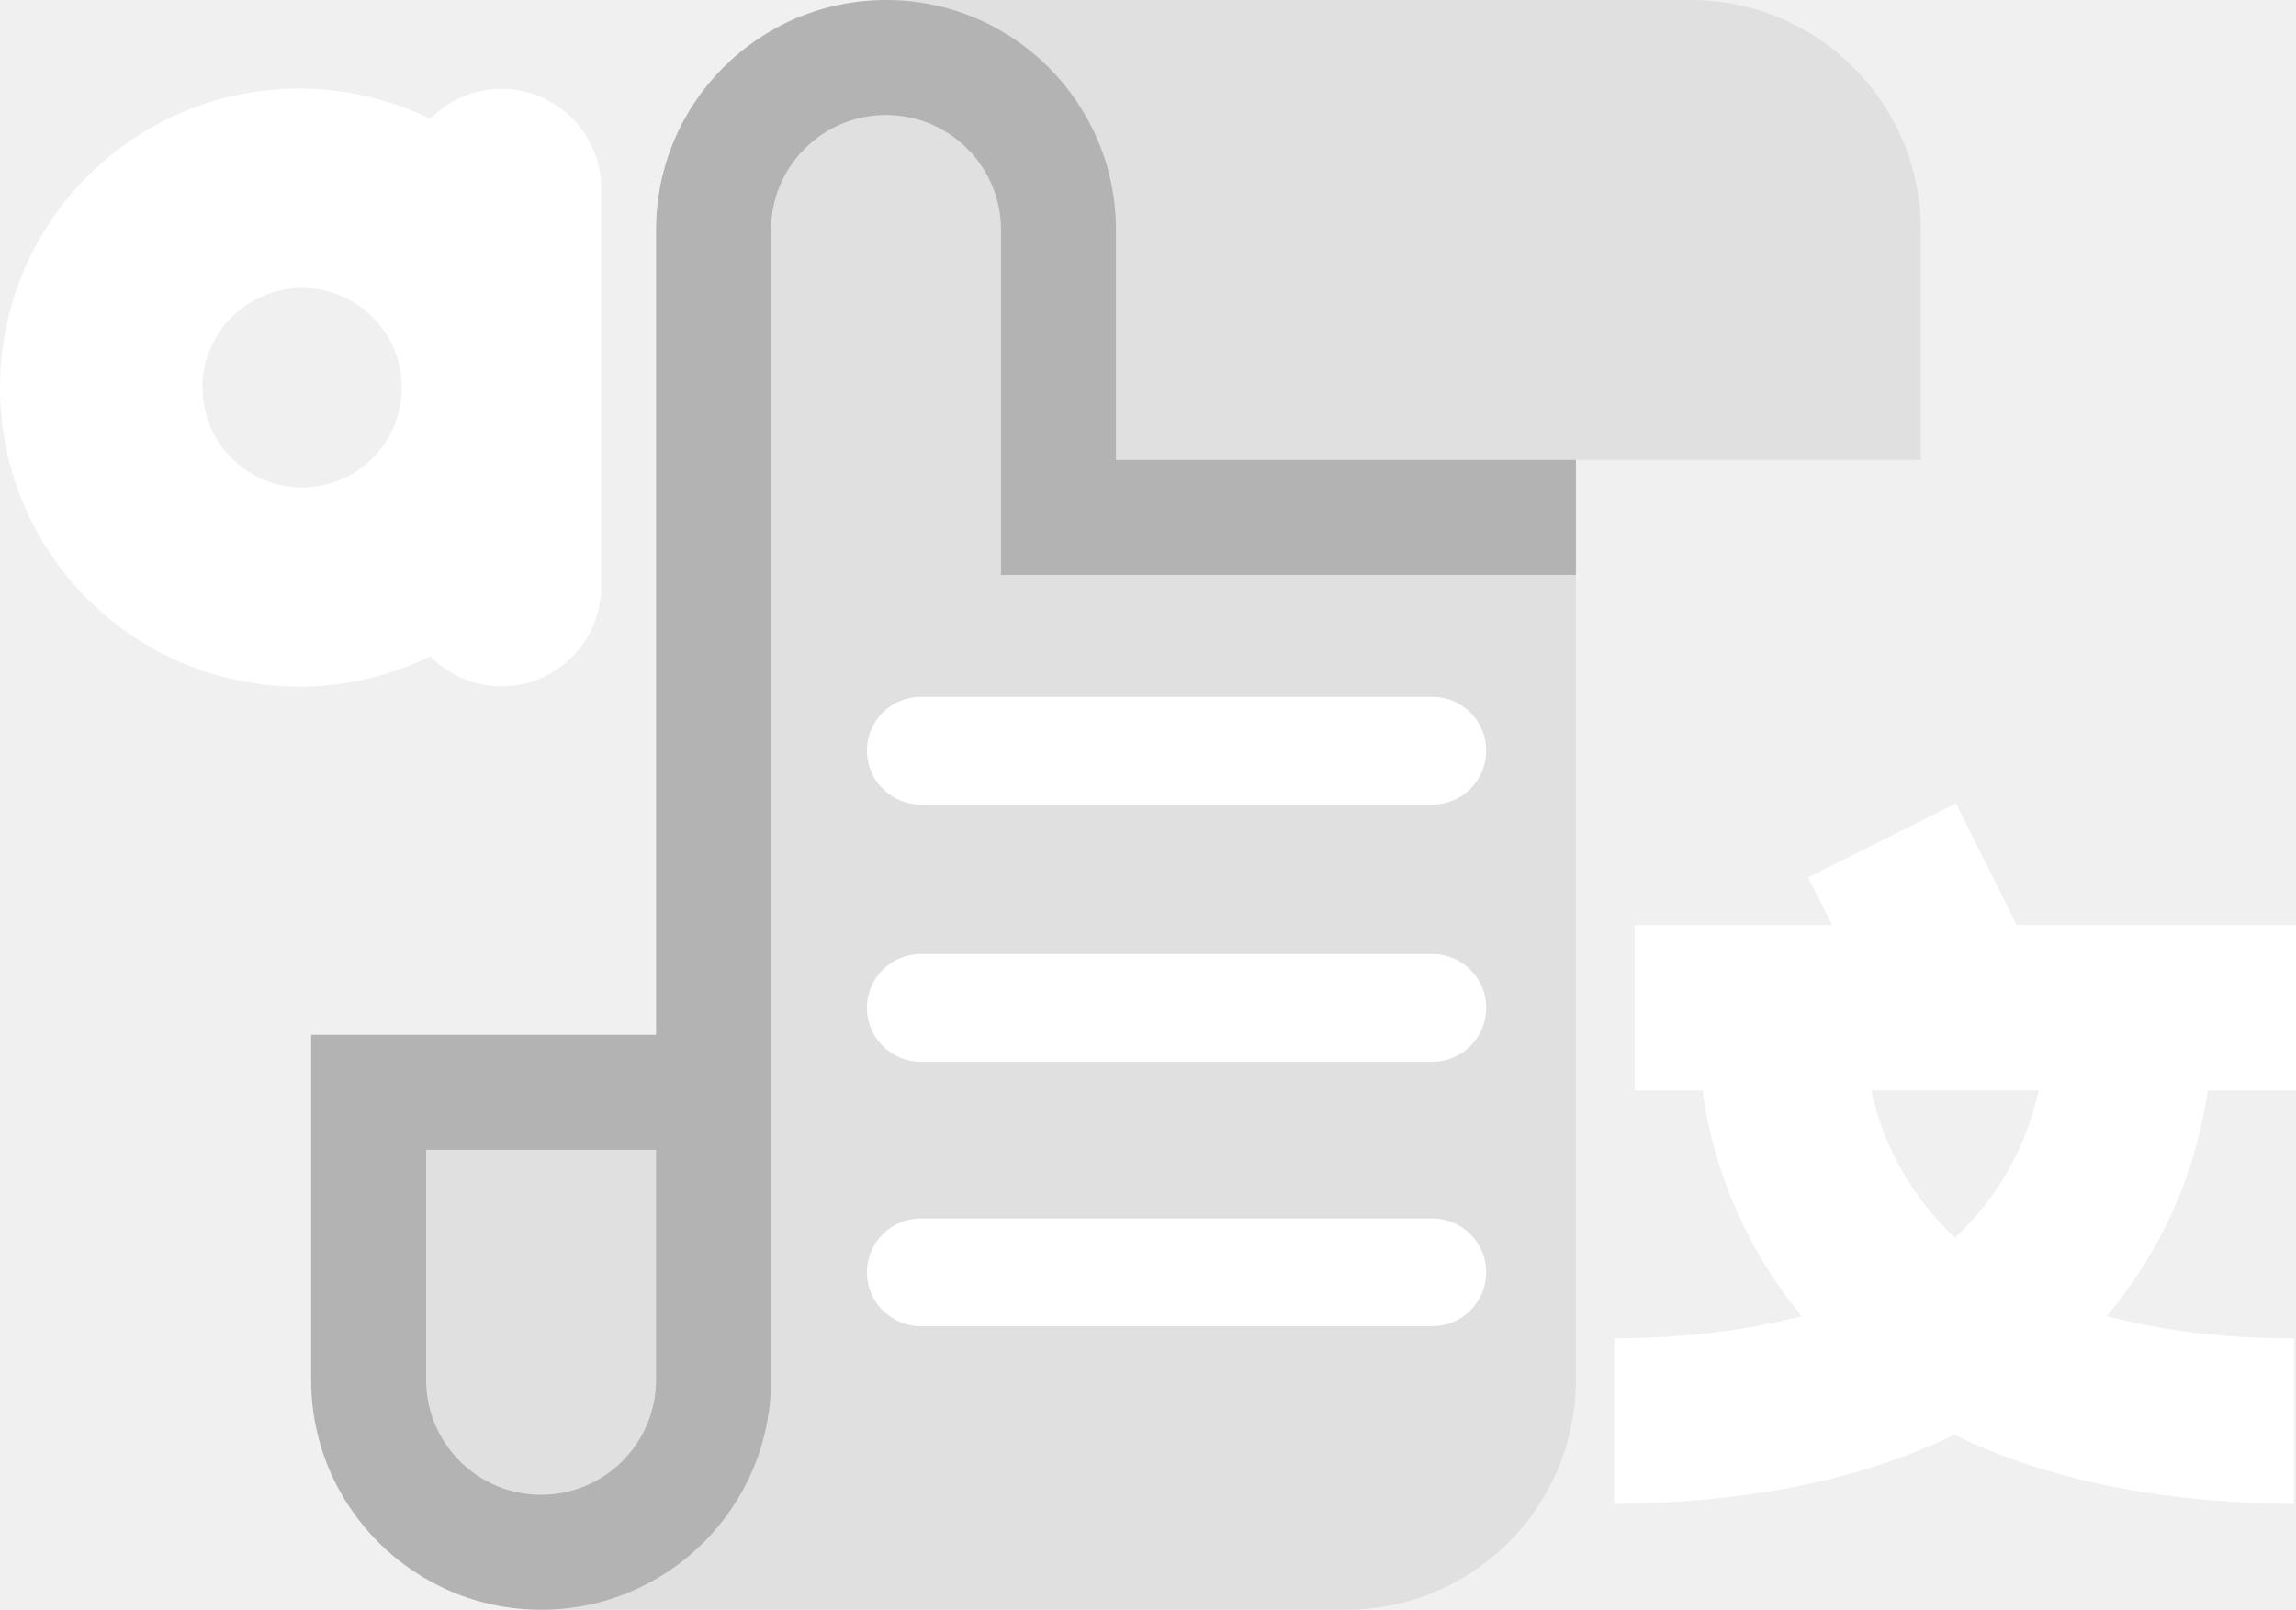
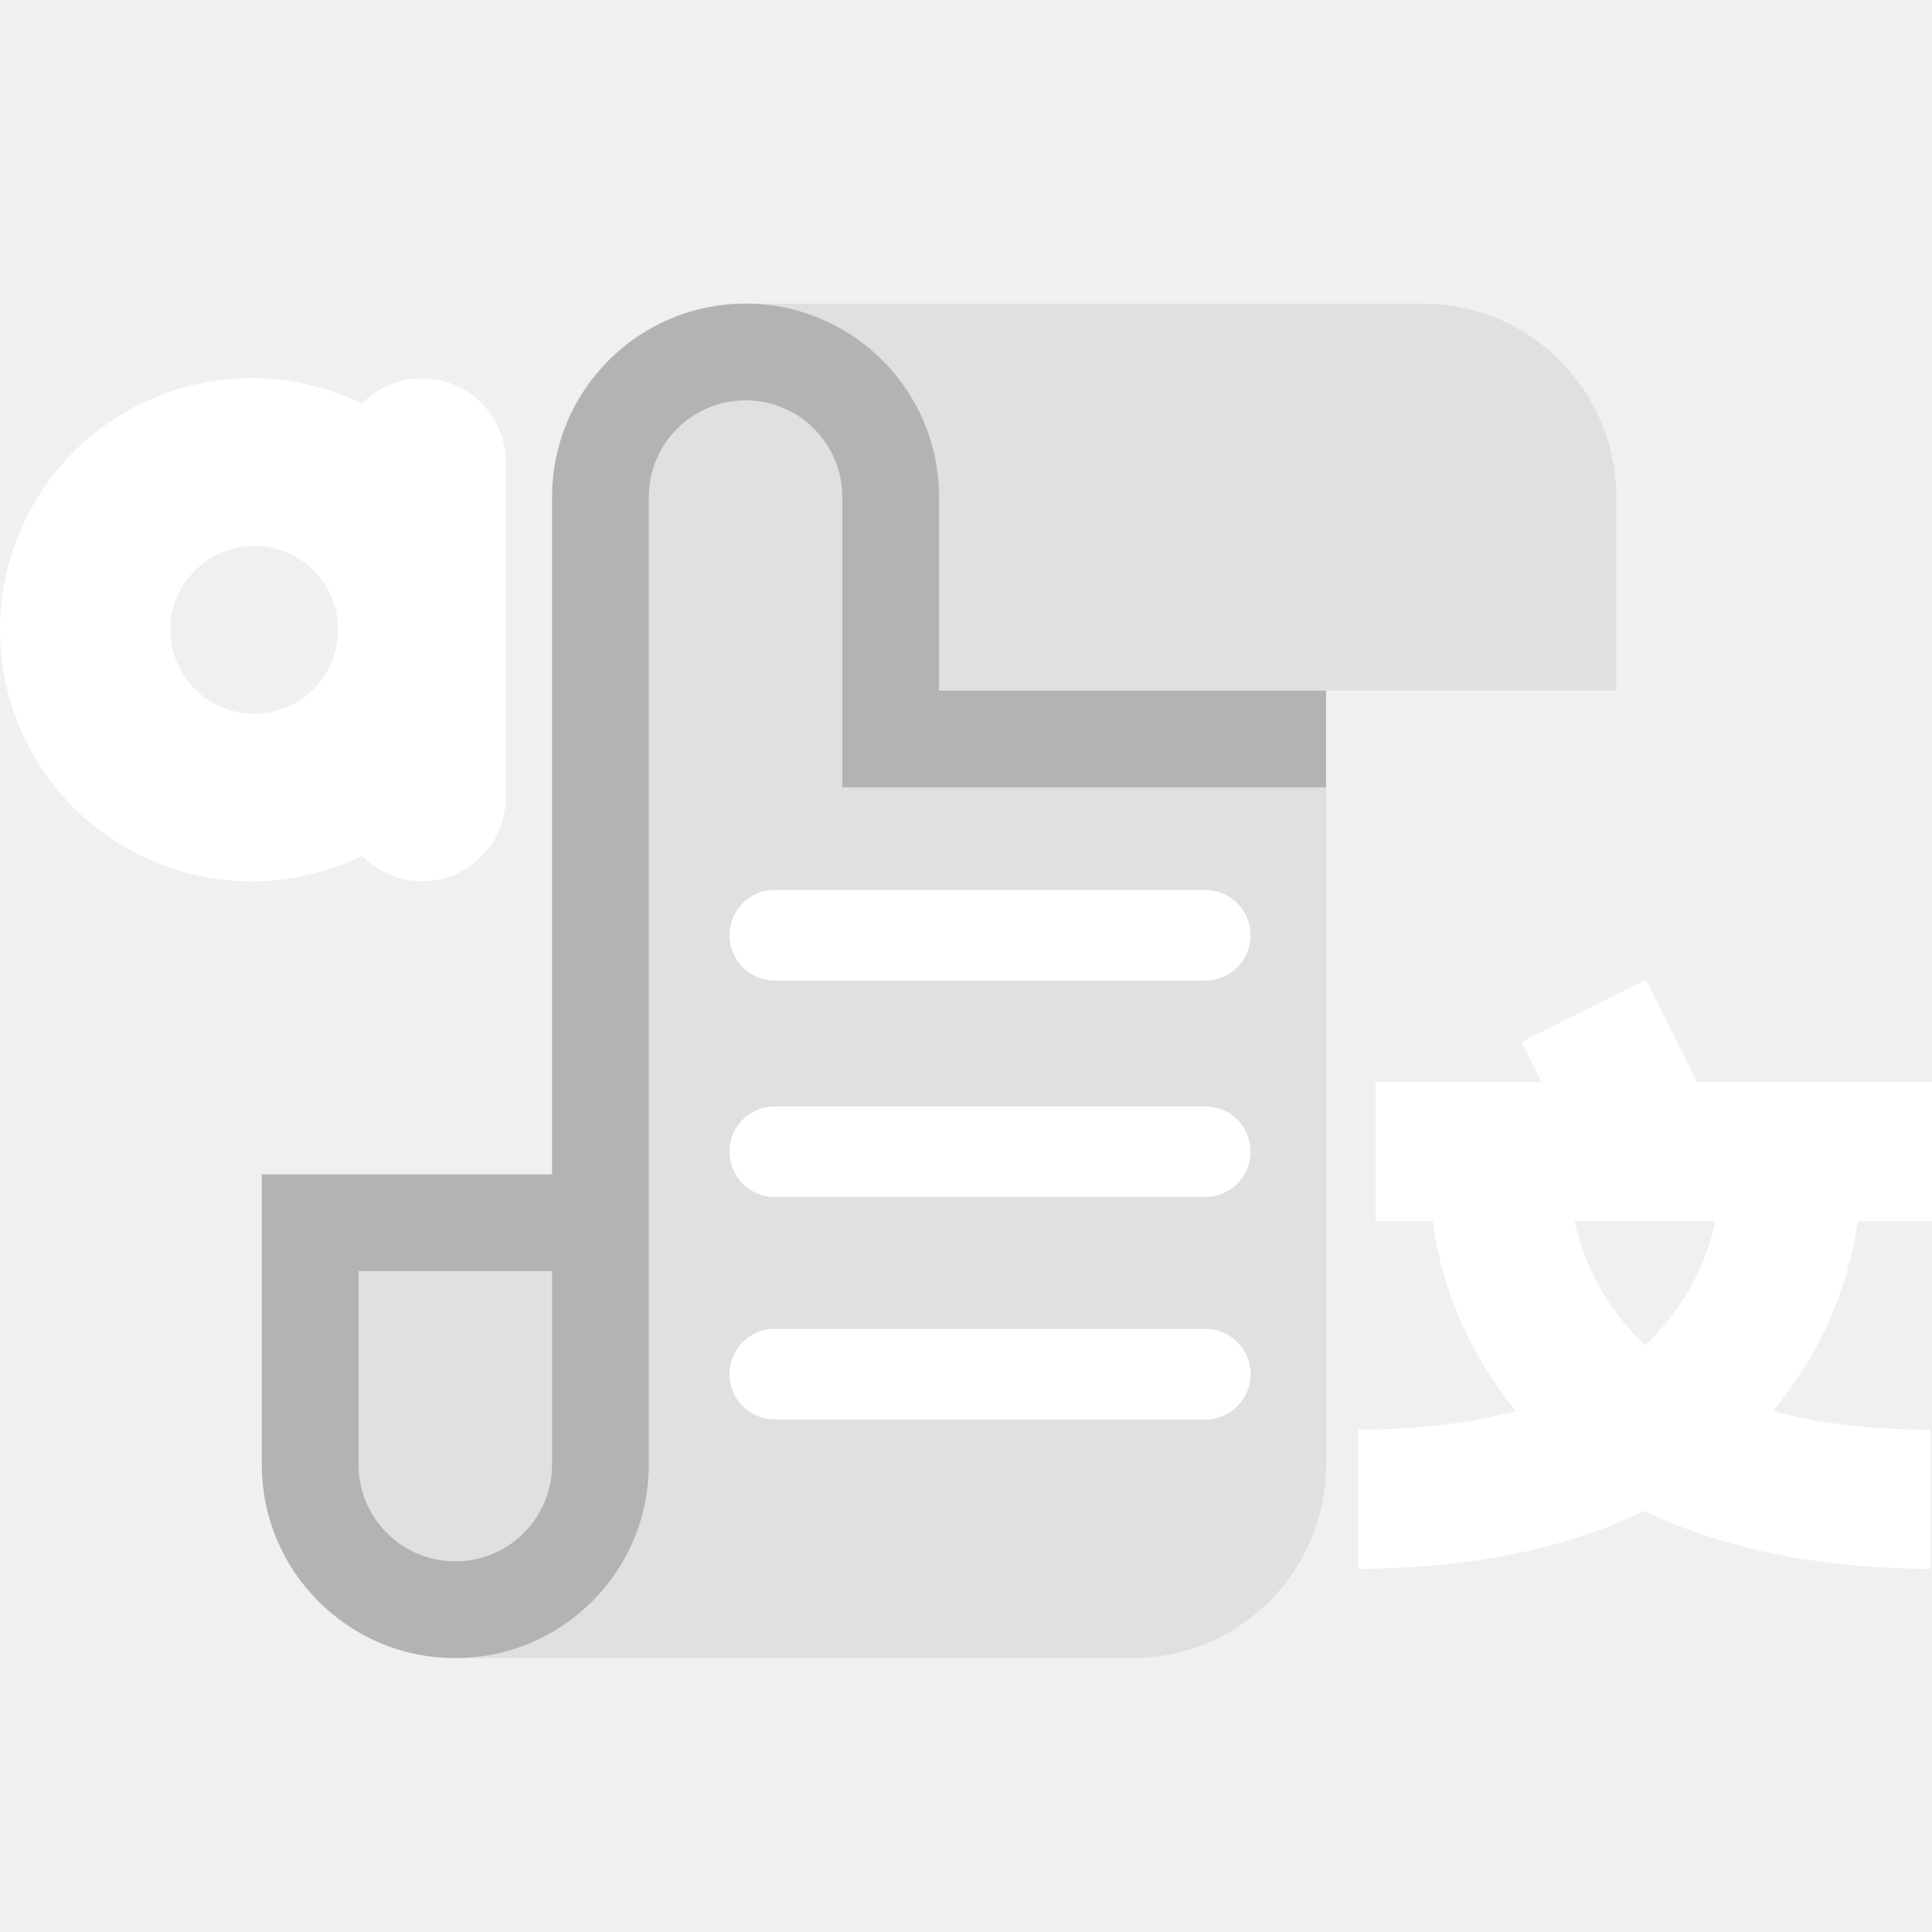
- <svg xmlns="http://www.w3.org/2000/svg" width="70" height="49.076" version="1.1" id="svg2" xml:space="preserve" viewBox="0 0 70 49.076">
+ <svg xmlns="http://www.w3.org/2000/svg" width="70" height="70" version="1.1" id="svg2" xml:space="preserve" viewBox="0 0 70 70">
  <defs id="defs2" />
-   <rect style="fill:#ffffff;fill-opacity:0;stroke:#000000;stroke-width:0;stroke-linecap:square;stroke-miterlimit:8;paint-order:fill markers stroke" id="rect1" width="70" height="49.076" x="1.4989924e-07" y="7.5407034e-16" ry="0" />
-   <path style="fill:#ffffff;fill-opacity:1;stroke-width:2.52" d="m 59.634,24.497 -4.511,2.253 0.731,1.452 h -6.016 v 5.041 h 2.067 a 13.69,13.69 0 0 0 3.024,6.88 c -1.552,0.411 -3.42,0.67 -5.711,0.68 v 5.041 c 4.227,-0.025 7.664,-0.789 10.361,-2.102 2.697,1.311 6.134,2.082 10.361,2.102 v -5.041 c -2.291,0 -4.158,-0.267 -5.711,-0.68 a 13.69,13.69 0 0 0 3.08,-6.88 h 2.692 v -5.041 h -8.516 z m -2.581,8.745 h 5.101 a 8.65,8.65 0 0 1 -2.551,4.494 8.65,8.65 0 0 1 -2.551,-4.494 z" id="path5" />
-   <path style="fill:#ffffff;fill-opacity:1;stroke-width:3.039" d="m 18.329,5.741 a 3.039,3.039 0 0 0 -5.212,-2.118 9.118,9.118 0 1 0 0,16.388 3.039,3.039 0 0 0 5.212,-2.112 z m -9.118,3.039 a 3.039,3.039 0 0 1 0,6.079 3.039,3.039 0 0 1 0,-6.079 z" id="path1-0" />
-   <g id="g5" transform="matrix(3.505455,0,0,3.505455,5.98029,-3.505455)">
+   <rect style="fill:#ffffff;fill-opacity:0;stroke:#000000;stroke-width:0;stroke-linecap:square;stroke-miterlimit:8;paint-order:fill markers stroke" id="rect1" width="70" height="49.076" x="0" y="11" ry="0" />
+   <path style="fill:#ffffff;fill-opacity:1;stroke-width:2.52" d="m 59.634,35.497 -4.511,2.253 0.731,1.452 h -6.016 v 5.041 h 2.067 a 13.69,13.69 0 0 0 3.024,6.88 c -1.552,0.411 -3.42,0.67 -5.711,0.68 v 5.041 c 4.227,-0.025 7.664,-0.789 10.361,-2.102 2.697,1.311 6.134,2.082 10.361,2.102 v -5.041 c -2.291,0 -4.158,-0.267 -5.711,-0.68 a 13.69,13.69 0 0 0 3.08,-6.88 h 2.692 v -5.041 h -8.516 z m -2.581,8.745 h 5.101 a 8.65,8.65 0 0 1 -2.551,4.494 8.65,8.65 0 0 1 -2.551,-4.494 z" id="path5" />
+   <path style="fill:#ffffff;fill-opacity:1;stroke-width:3.039" d="m 18.329,16.741 a 3.039,3.039 0 0 0 -5.212,-2.118 9.118,9.118 0 1 0 0,16.388 3.039,3.039 0 0 0 5.212,-2.112 z m -9.118,3.039 a 3.039,3.039 0 0 1 0,6.079 3.039,3.039 0 0 1 0,-6.079 z" id="path1-0" />
+   <g id="g5" transform="matrix(3.505455,0,0,3.505455,5.98029,7.494545)">
    <path fill="#e0e0e0" d="M 6,1 A 2,2 0 0 0 4,3 v 7 H 1 v 3 a 2,2 0 0 0 2,2 h 7 a 2,2 0 0 0 2,-2 V 5 h 3 V 3 A 2,2 0 0 0 13,1 Z" id="path1-2" />
    <path fill-opacity="0.2" d="M 6,1 A 2,2 0 0 0 4,3 v 7 H 1 v 3 a 2,2 0 1 0 4,0 V 3 a 1,1 0 0 1 2,0 v 3 h 5 V 5 H 8 V 3 A 2,2 0 0 0 6,1 Z M 2,11 h 2 v 2 a 1,1 0 0 1 -2,0 z" id="path2-4" />
  </g>
-   <rect style="fill:#ffffff;fill-opacity:1;stroke:#000000;stroke-width:0;stroke-linecap:square;stroke-miterlimit:8;stroke-dasharray:none;stroke-opacity:1;paint-order:fill markers stroke" id="rect5" width="18.881" height="3.284" x="26.431" y="21.244" ry="1.642" />
-   <rect style="fill:#ffffff;fill-opacity:1;stroke:#000000;stroke-width:0;stroke-linecap:square;stroke-miterlimit:8;stroke-dasharray:none;stroke-opacity:1;paint-order:fill markers stroke" id="rect6" width="18.881" height="3.284" x="26.431" y="29.085" ry="1.642" />
-   <rect style="fill:#ffffff;fill-opacity:1;stroke:#000000;stroke-width:0;stroke-linecap:square;stroke-miterlimit:8;stroke-dasharray:none;stroke-opacity:1;paint-order:fill markers stroke" id="rect7" width="18.881" height="3.284" x="26.431" y="37.147" ry="1.642" />
+   <rect style="fill:#ffffff;fill-opacity:1;stroke:#000000;stroke-width:0;stroke-linecap:square;stroke-miterlimit:8;stroke-dasharray:none;stroke-opacity:1;paint-order:fill markers stroke" id="rect5" width="18.881" height="3.284" x="26.431" y="32.244" ry="1.642" />
+   <rect style="fill:#ffffff;fill-opacity:1;stroke:#000000;stroke-width:0;stroke-linecap:square;stroke-miterlimit:8;stroke-dasharray:none;stroke-opacity:1;paint-order:fill markers stroke" id="rect6" width="18.881" height="3.284" x="26.431" y="40.085" ry="1.642" />
+   <rect style="fill:#ffffff;fill-opacity:1;stroke:#000000;stroke-width:0;stroke-linecap:square;stroke-miterlimit:8;stroke-dasharray:none;stroke-opacity:1;paint-order:fill markers stroke" id="rect7" width="18.881" height="3.284" x="26.431" y="48.147" ry="1.642" />
+   <rect style="fill:#ffffff;fill-opacity:0;stroke:#000000;stroke-width:0;stroke-linecap:square;stroke-miterlimit:8;paint-order:fill markers stroke" id="rect2" width="70" height="70" x="0" y="0" />
</svg>
